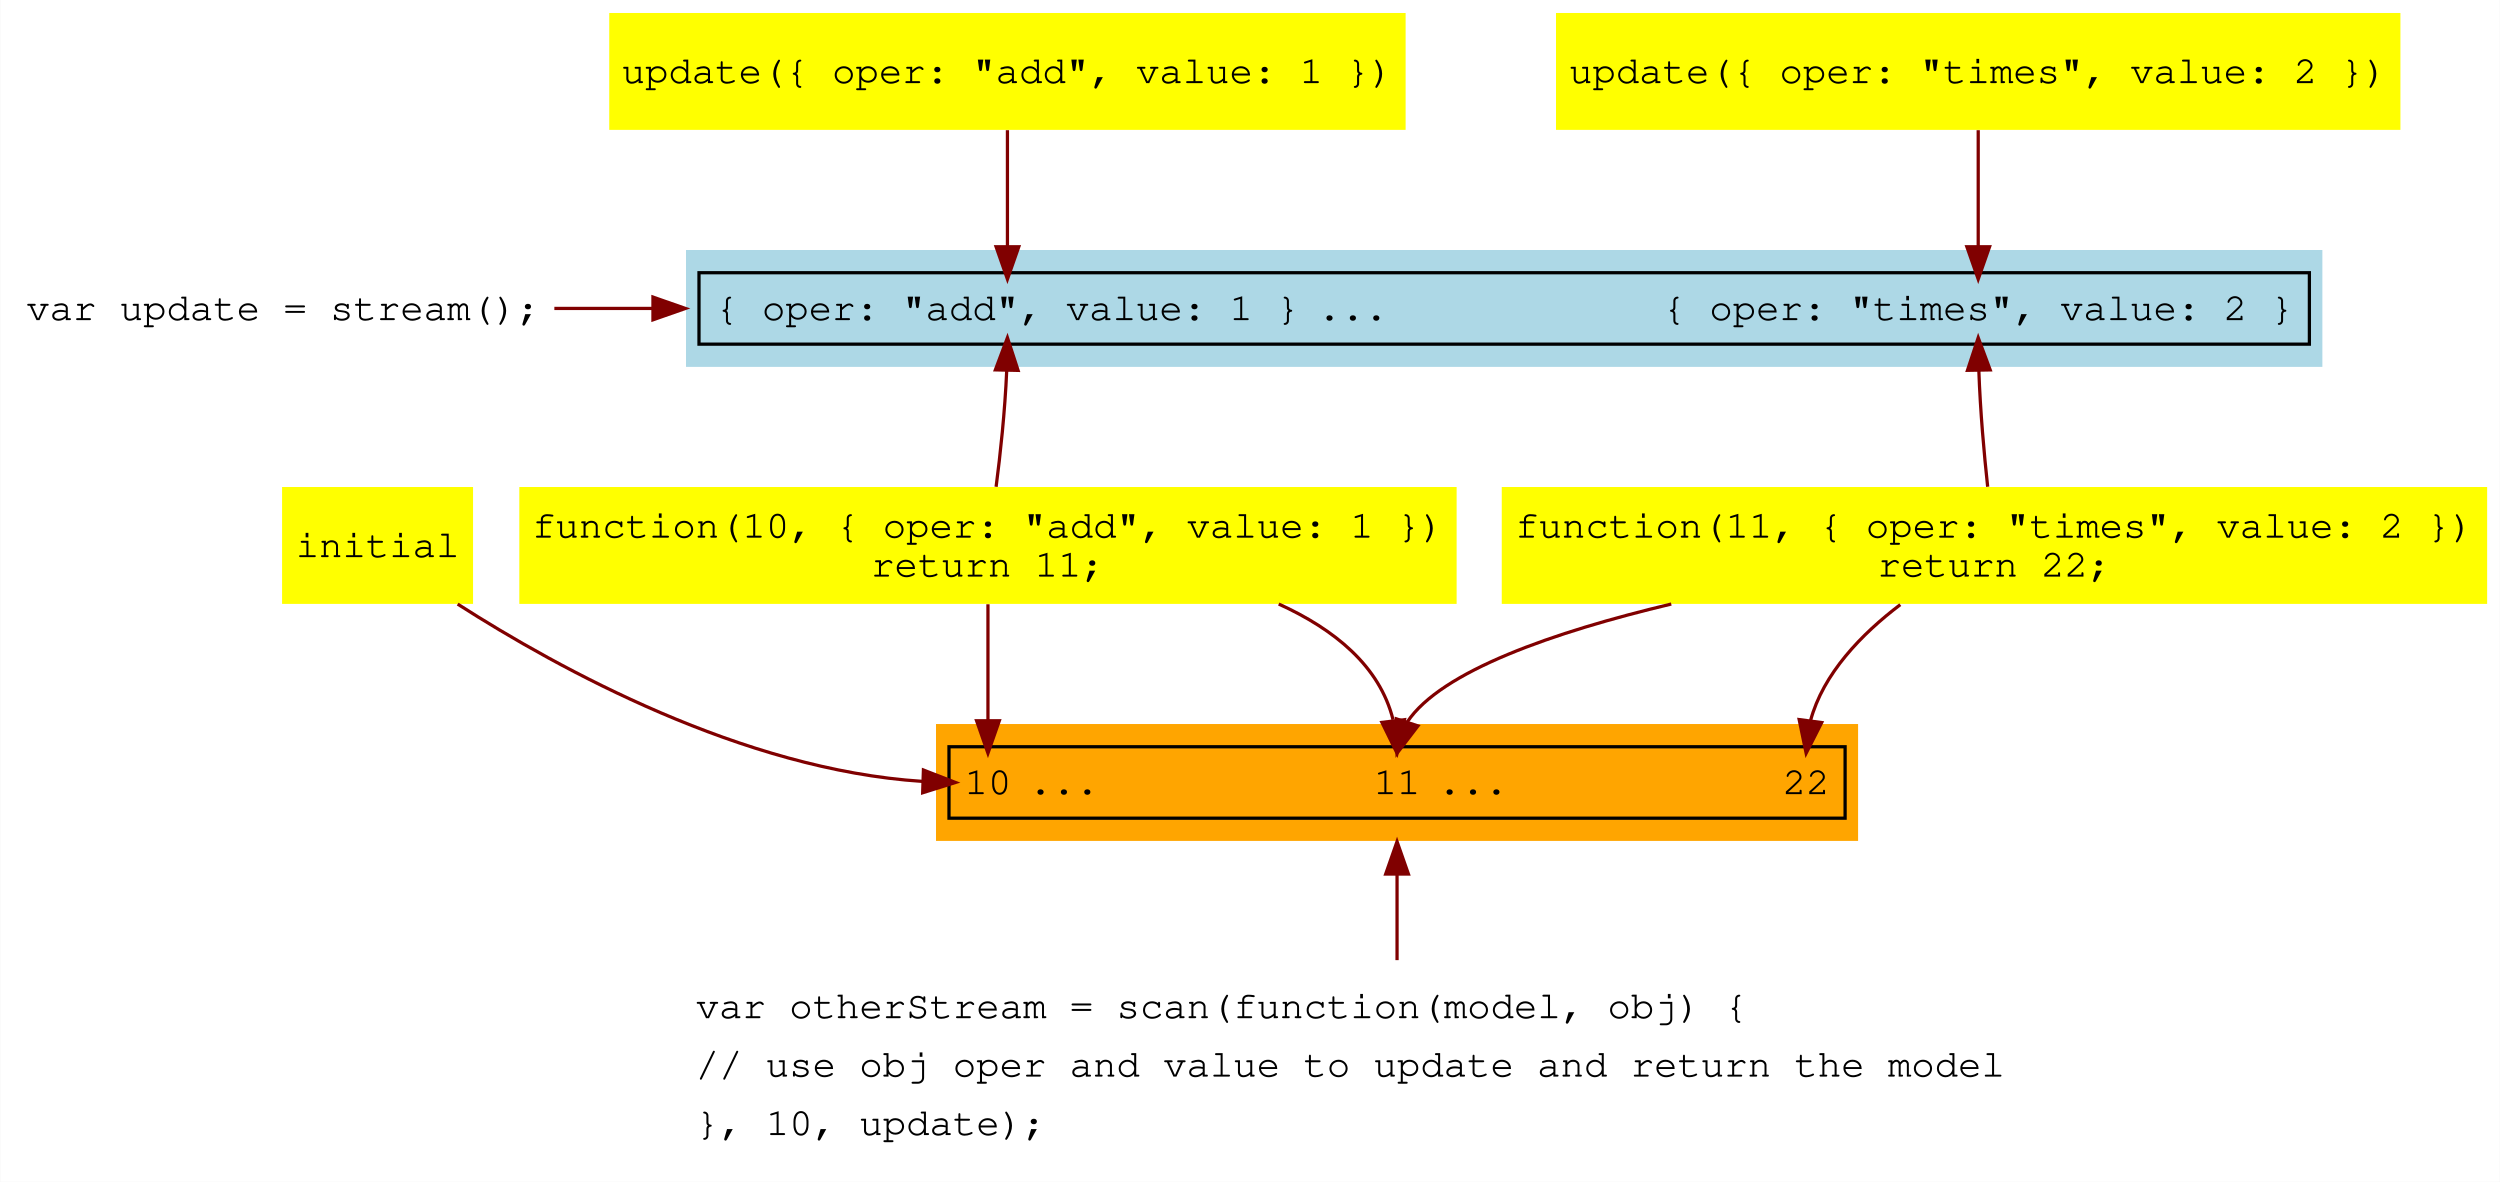
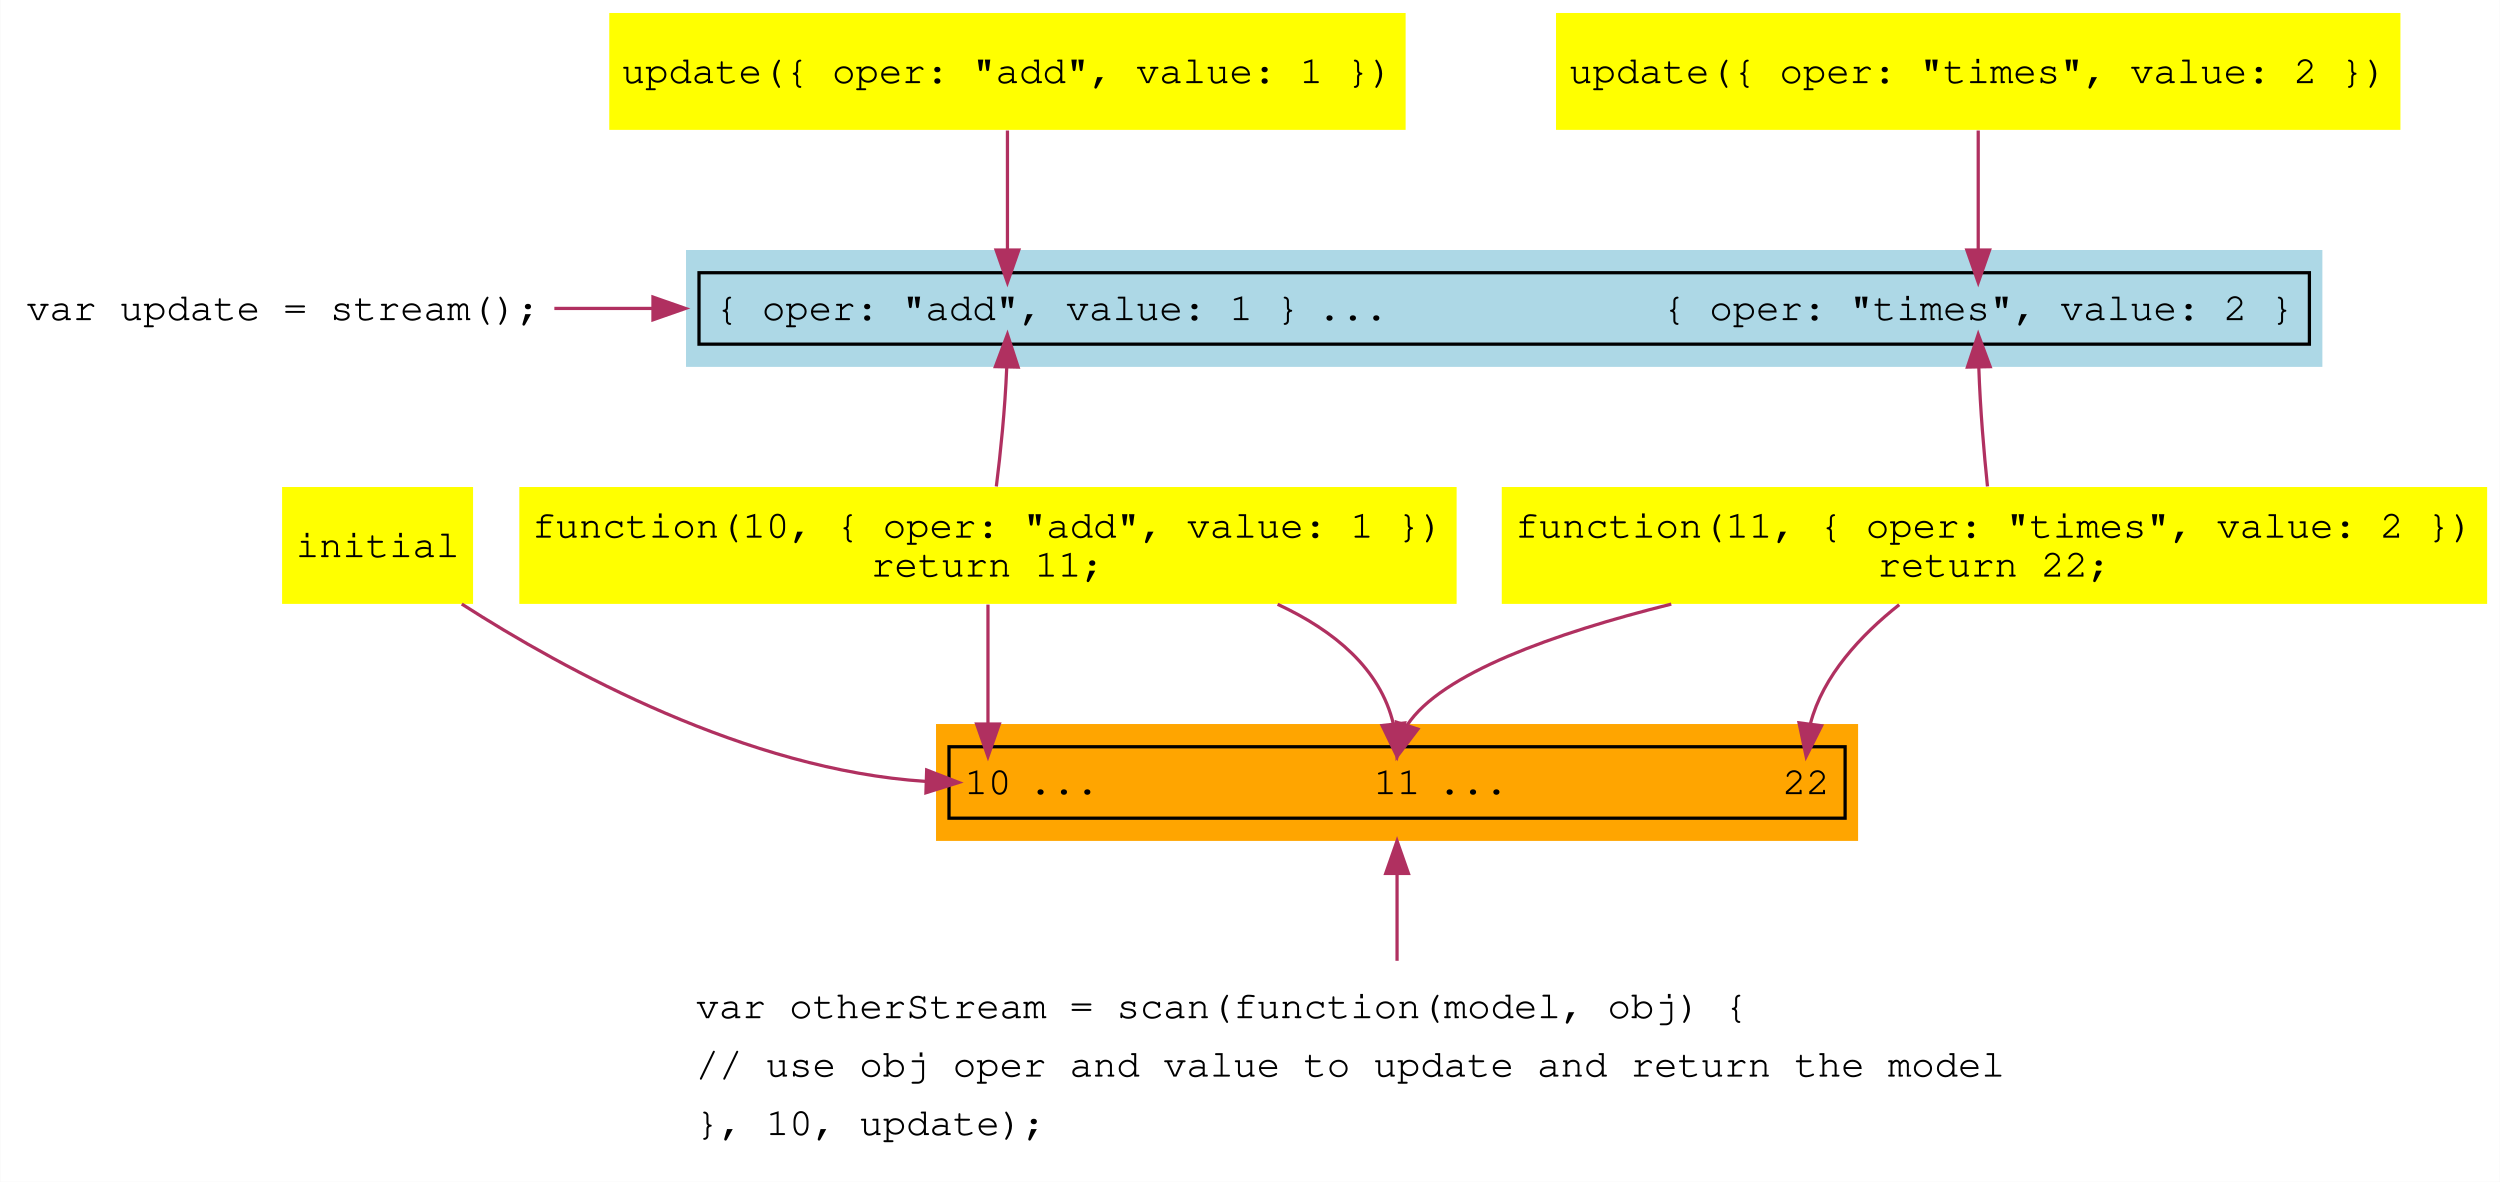
<svg xmlns="http://www.w3.org/2000/svg" width="770pt" height="364pt" viewBox="0.00 0.00 769.84 364.00">
  <g id="graph0" class="graph" transform="scale(1 1) rotate(0) translate(4 360)">
-     <polygon fill="white" stroke="transparent" points="-4,4 -4,-360 765.84,-360 765.84,4 -4,4" />
+     <polygon fill="#ffffff" stroke="transparent" points="-4,4 -4,-360 765.837,-360 765.837,4 -4,4" />
    <g id="node1" class="node">
-       <text text-anchor="middle" x="83.21" y="-261.4" font-family="Courier,monospace" font-size="12.00">var update = stream();</text>
+       <text text-anchor="middle" x="83.213" y="-261.4" font-family="Courier,monospace" font-size="12.00" fill="#000000">var update = stream();</text>
    </g>
    <g id="node4" class="node">
-       <polygon fill="lightblue" stroke="transparent" points="711.21,-283 207.21,-283 207.21,-247 711.21,-247 711.21,-283" />
-       <text text-anchor="start" x="216.2" y="-261.4" font-family="Courier,monospace" font-size="12.00">{ oper: "add", value: 1 }</text>
-       <text text-anchor="start" x="401.8" y="-261.4" font-family="Courier,monospace" font-size="12.00">      ...     </text>
-       <text text-anchor="start" x="508" y="-261.4" font-family="Courier,monospace" font-size="12.00">{ oper: "times", value: 2 }</text>
-       <polygon fill="none" stroke="black" points="211.21,-254 211.21,-276 707.21,-276 707.21,-254 211.21,-254" />
+       <polygon fill="#add8e6" stroke="transparent" points="711.213,-283 207.213,-283 207.213,-247 711.213,-247 711.213,-283" />
+       <text text-anchor="start" x="216.198" y="-261.4" font-family="Courier,monospace" font-size="12.00" fill="#000000">{ oper: "add", value: 1 }</text>
+       <text text-anchor="start" x="401.805" y="-261.4" font-family="Courier,monospace" font-size="12.00" fill="#000000">      ...     </text>
+       <text text-anchor="start" x="507.997" y="-261.4" font-family="Courier,monospace" font-size="12.00" fill="#000000">{ oper: "times", value: 2 }</text>
+       <polygon fill="none" stroke="#000000" points="211.213,-254 211.213,-276 707.213,-276 707.213,-254 211.213,-254" />
    </g>
    <g id="edge3" class="edge">
-       <path fill="none" stroke="maroon" d="M166.66,-265C176.25,-265 186.37,-265 196.87,-265" />
-       <polygon fill="maroon" stroke="maroon" points="197.03,-268.5 207.03,-265 197.03,-261.5 197.03,-268.5" />
-       <text text-anchor="middle" x="186.82" y="-270.4" font-family="Helvetica,sans-Serif" font-size="12.00" fill="navy">        </text>
+       <path fill="none" stroke="#b03060" d="M166.66,-265C176.251,-265 186.375,-265 196.867,-265" />
+       <polygon fill="#b03060" stroke="#b03060" points="197.033,-268.5 207.033,-265 197.033,-261.5 197.033,-268.5" />
+       <text text-anchor="middle" x="186.819" y="-270.4" font-family="Helvetica,sans-Serif" font-size="12.00" fill="#000080">        </text>
    </g>
    <g id="node2" class="node">
-       <polygon fill="yellow" stroke="transparent" points="428.85,-356 183.57,-356 183.57,-320 428.85,-320 428.85,-356" />
-       <text text-anchor="middle" x="306.21" y="-334.4" font-family="Courier,monospace" font-size="12.00">update({ oper: "add", value: 1 })</text>
+       <polygon fill="#ffff00" stroke="transparent" points="428.852,-356 183.574,-356 183.574,-320 428.852,-320 428.852,-356" />
+       <text text-anchor="middle" x="306.213" y="-334.4" font-family="Courier,monospace" font-size="12.00" fill="#000000">update({ oper: "add", value: 1 })</text>
    </g>
    <g id="edge1" class="edge">
-       <path fill="none" stroke="maroon" d="M306.21,-319.89C306.21,-309.89 306.21,-296.77 306.21,-284.05" />
-       <polygon fill="maroon" stroke="maroon" points="309.71,-284 306.21,-274 302.71,-284 309.71,-284" />
+       <path fill="none" stroke="#b03060" d="M306.213,-319.788C306.213,-309.506 306.213,-296.156 306.213,-283.219" />
+       <polygon fill="#b03060" stroke="#b03060" points="309.713,-283 306.213,-273 302.713,-283 309.713,-283" />
    </g>
    <g id="node3" class="node">
-       <polygon fill="yellow" stroke="transparent" points="735.25,-356 475.17,-356 475.17,-320 735.25,-320 735.25,-356" />
-       <text text-anchor="middle" x="605.21" y="-334.4" font-family="Courier,monospace" font-size="12.00">update({ oper: "times", value: 2 })</text>
+       <polygon fill="#ffff00" stroke="transparent" points="735.254,-356 475.172,-356 475.172,-320 735.254,-320 735.254,-356" />
+       <text text-anchor="middle" x="605.213" y="-334.4" font-family="Courier,monospace" font-size="12.00" fill="#000000">update({ oper: "times", value: 2 })</text>
    </g>
    <g id="edge2" class="edge">
-       <path fill="none" stroke="maroon" d="M605.21,-319.89C605.21,-309.89 605.21,-296.77 605.21,-284.05" />
-       <polygon fill="maroon" stroke="maroon" points="608.71,-284 605.21,-274 601.71,-284 608.71,-284" />
+       <path fill="none" stroke="#b03060" d="M605.213,-319.788C605.213,-309.506 605.213,-296.156 605.213,-283.219" />
+       <polygon fill="#b03060" stroke="#b03060" points="608.713,-283 605.213,-273 601.713,-283 608.713,-283" />
    </g>
    <g id="node8" class="node">
-       <polygon fill="yellow" stroke="transparent" points="444.56,-210 155.87,-210 155.87,-174 444.56,-174 444.56,-210" />
-       <text text-anchor="middle" x="300.21" y="-194.4" font-family="Courier,monospace" font-size="12.00">function(10, { oper: "add", value: 1 })</text>
-       <text text-anchor="middle" x="300.21" y="-182.4" font-family="Courier,monospace" font-size="12.00">return 11;</text>
+       <polygon fill="#ffff00" stroke="transparent" points="444.559,-210 155.867,-210 155.867,-174 444.559,-174 444.559,-210" />
+       <text text-anchor="middle" x="300.213" y="-194.4" font-family="Courier,monospace" font-size="12.00" fill="#000000">function(10, { oper: "add", value: 1 })</text>
+       <text text-anchor="middle" x="300.213" y="-182.4" font-family="Courier,monospace" font-size="12.00" fill="#000000">return 11;</text>
    </g>
    <g id="edge10" class="edge">
-       <path fill="none" stroke="maroon" d="M305.99,-245.92C305.44,-233.16 304.02,-220.05 302.72,-210.07" />
-       <polygon fill="maroon" stroke="maroon" points="302.49,-246.08 306.21,-256 309.49,-245.92 302.49,-246.08" />
+       <path fill="none" stroke="#b03060" d="M305.992,-246.747C305.463,-233.78 304.075,-220.437 302.792,-210.17" />
+       <polygon fill="#b03060" stroke="#b03060" points="302.498,-247.078 306.213,-257 309.496,-246.927 302.498,-247.078" />
    </g>
    <g id="node9" class="node">
-       <polygon fill="yellow" stroke="transparent" points="761.96,-210 458.46,-210 458.46,-174 761.96,-174 761.96,-210" />
-       <text text-anchor="middle" x="610.21" y="-194.4" font-family="Courier,monospace" font-size="12.00">function(11, { oper: "times", value: 2 })</text>
-       <text text-anchor="middle" x="610.21" y="-182.4" font-family="Courier,monospace" font-size="12.00">return 22;</text>
+       <polygon fill="#ffff00" stroke="transparent" points="761.961,-210 458.465,-210 458.465,-174 761.961,-174 761.961,-210" />
+       <text text-anchor="middle" x="610.213" y="-194.4" font-family="Courier,monospace" font-size="12.00" fill="#000000">function(11, { oper: "times", value: 2 })</text>
+       <text text-anchor="middle" x="610.213" y="-182.4" font-family="Courier,monospace" font-size="12.00" fill="#000000">return 22;</text>
    </g>
    <g id="edge11" class="edge">
-       <path fill="none" stroke="maroon" d="M605.4,-245.93C605.85,-233.18 607.04,-220.07 608.12,-210.08" />
-       <polygon fill="maroon" stroke="maroon" points="601.9,-245.94 605.21,-256 608.9,-246.07 601.9,-245.94" />
+       <path fill="none" stroke="#b03060" d="M605.397,-246.757C605.837,-233.8 606.994,-220.455 608.063,-210.183" />
+       <polygon fill="#b03060" stroke="#b03060" points="601.893,-246.939 605.213,-257 608.892,-247.065 601.893,-246.939" />
    </g>
    <g id="node5" class="node">
-       <text text-anchor="start" x="210.21" y="-46.4" font-family="Courier,monospace" font-size="12.00">var otherStream = scan(function(model, obj) {</text>
-       <text text-anchor="start" x="210.18" y="-28.4" font-family="Courier,monospace" font-size="12.00">    // use obj oper and value to update and return the model</text>
-       <text text-anchor="start" x="210.21" y="-10.4" font-family="Courier,monospace" font-size="12.00">}, 10, update);</text>
+       <text text-anchor="start" x="210.213" y="-46.4" font-family="Courier,monospace" font-size="12.00" fill="#000000">var otherStream = scan(function(model, obj) {</text>
+       <text text-anchor="start" x="210.178" y="-28.4" font-family="Courier,monospace" font-size="12.00" fill="#000000">    // use obj oper and value to update and return the model</text>
+       <text text-anchor="start" x="210.213" y="-10.4" font-family="Courier,monospace" font-size="12.00" fill="#000000">}, 10, update);</text>
    </g>
    <g id="node6" class="node">
-       <polygon fill="orange" stroke="transparent" points="568.21,-137 284.21,-137 284.21,-101 568.21,-101 568.21,-137" />
-       <text text-anchor="start" x="293.01" y="-115.4" font-family="Courier,monospace" font-size="12.00">10</text>
-       <text text-anchor="start" x="312.8" y="-115.4" font-family="Courier,monospace" font-size="12.00">      ...     </text>
-       <text text-anchor="start" x="419.01" y="-115.4" font-family="Courier,monospace" font-size="12.00">11</text>
-       <text text-anchor="start" x="438.8" y="-115.4" font-family="Courier,monospace" font-size="12.00">      ...     </text>
-       <text text-anchor="start" x="545.01" y="-115.4" font-family="Courier,monospace" font-size="12.00">22</text>
-       <polygon fill="none" stroke="black" points="288.21,-108 288.21,-130 564.21,-130 564.21,-108 288.21,-108" />
+       <polygon fill="#ffa500" stroke="transparent" points="568.213,-137 284.213,-137 284.213,-101 568.213,-101 568.213,-137" />
+       <text text-anchor="start" x="293.012" y="-115.4" font-family="Courier,monospace" font-size="12.00" fill="#000000">10</text>
+       <text text-anchor="start" x="312.805" y="-115.4" font-family="Courier,monospace" font-size="12.00" fill="#000000">      ...     </text>
+       <text text-anchor="start" x="419.012" y="-115.4" font-family="Courier,monospace" font-size="12.00" fill="#000000">11</text>
+       <text text-anchor="start" x="438.805" y="-115.4" font-family="Courier,monospace" font-size="12.00" fill="#000000">      ...     </text>
+       <text text-anchor="start" x="545.012" y="-115.4" font-family="Courier,monospace" font-size="12.00" fill="#000000">22</text>
+       <polygon fill="none" stroke="#000000" points="288.213,-108 288.213,-130 564.213,-130 564.213,-108 288.213,-108" />
    </g>
    <g id="edge4" class="edge">
-       <path fill="none" stroke="maroon" d="M426.21,-90.73C426.21,-82.3 426.21,-72.95 426.21,-64.27" />
-       <polygon fill="maroon" stroke="maroon" points="422.71,-90.8 426.21,-100.8 429.71,-90.8 422.71,-90.8" />
+       <path fill="none" stroke="#b03060" d="M426.213,-90.773C426.213,-82.249 426.213,-72.829 426.213,-64.073" />
+       <polygon fill="#b03060" stroke="#b03060" points="422.713,-90.974 426.213,-100.974 429.713,-90.974 422.713,-90.974" />
    </g>
    <g id="node7" class="node">
-       <polygon fill="yellow" stroke="transparent" points="141.62,-210 82.8,-210 82.8,-174 141.62,-174 141.62,-210" />
-       <text text-anchor="middle" x="112.21" y="-188.4" font-family="Courier,monospace" font-size="12.00">initial</text>
+       <polygon fill="#ffff00" stroke="transparent" points="141.623,-210 82.803,-210 82.803,-174 141.623,-174 141.623,-210" />
+       <text text-anchor="middle" x="112.213" y="-188.4" font-family="Courier,monospace" font-size="12.00" fill="#000000">initial</text>
    </g>
    <g id="edge5" class="edge">
-       <path fill="none" stroke="maroon" d="M136.88,-173.94C168.17,-153.89 224.74,-122.9 279.93,-119.34" />
-       <polygon fill="maroon" stroke="maroon" points="280.33,-122.83 290.21,-119 280.1,-115.83 280.33,-122.83" />
+       <path fill="none" stroke="#b03060" d="M138.15,-173.955C169.845,-153.604 226.059,-122.867 280.979,-119.334" />
+       <polygon fill="#b03060" stroke="#b03060" points="281.332,-122.825 291.213,-119 281.104,-115.829 281.332,-122.825" />
    </g>
    <g id="edge6" class="edge">
-       <path fill="none" stroke="maroon" d="M389.77,-173.96C406.92,-166.18 420.86,-154.84 424.98,-138.33" />
-       <polygon fill="maroon" stroke="maroon" points="428.5,-138.34 426.21,-128 421.55,-137.51 428.5,-138.34" />
+       <path fill="none" stroke="#b03060" d="M389.43,-173.874C406.884,-165.752 421.071,-153.999 425.078,-136.996" />
+       <polygon fill="#b03060" stroke="#b03060" points="428.562,-137.331 426.213,-127 421.607,-136.541 428.562,-137.331" />
    </g>
    <g id="edge8" class="edge">
-       <path fill="none" stroke="maroon" d="M300.21,-173.89C300.21,-163.89 300.21,-150.77 300.21,-138.05" />
-       <polygon fill="maroon" stroke="maroon" points="303.71,-138 300.21,-128 296.71,-138 303.71,-138" />
+       <path fill="none" stroke="#b03060" d="M300.213,-173.788C300.213,-163.506 300.213,-150.156 300.213,-137.219" />
+       <polygon fill="#b03060" stroke="#b03060" points="303.713,-137 300.213,-127 296.713,-137 303.713,-137" />
    </g>
    <g id="edge7" class="edge">
-       <path fill="none" stroke="maroon" d="M581.21,-173.77C569.32,-164.75 557.42,-152.54 553.53,-137.93" />
-       <polygon fill="maroon" stroke="maroon" points="557,-137.45 552.21,-128 550.06,-138.37 557,-137.45" />
+       <path fill="none" stroke="#b03060" d="M580.873,-173.751C569.072,-164.403 557.346,-151.857 553.513,-137.048" />
+       <polygon fill="#b03060" stroke="#b03060" points="556.968,-136.468 552.213,-127 550.025,-137.367 556.968,-136.468" />
    </g>
    <g id="edge9" class="edge">
-       <path fill="none" stroke="maroon" d="M510.67,-173.96C474.43,-165.32 439.76,-153.28 429.36,-137.63" />
-       <polygon fill="maroon" stroke="maroon" points="432.65,-136.42 426.21,-128 425.99,-138.59 432.65,-136.42" />
+       <path fill="none" stroke="#b03060" d="M510.673,-173.937C474.432,-164.911 439.761,-152.499 429.361,-136.696" />
+       <polygon fill="#b03060" stroke="#b03060" points="432.63,-135.431 426.213,-127 425.972,-137.592 432.63,-135.431" />
    </g>
  </g>
</svg>
